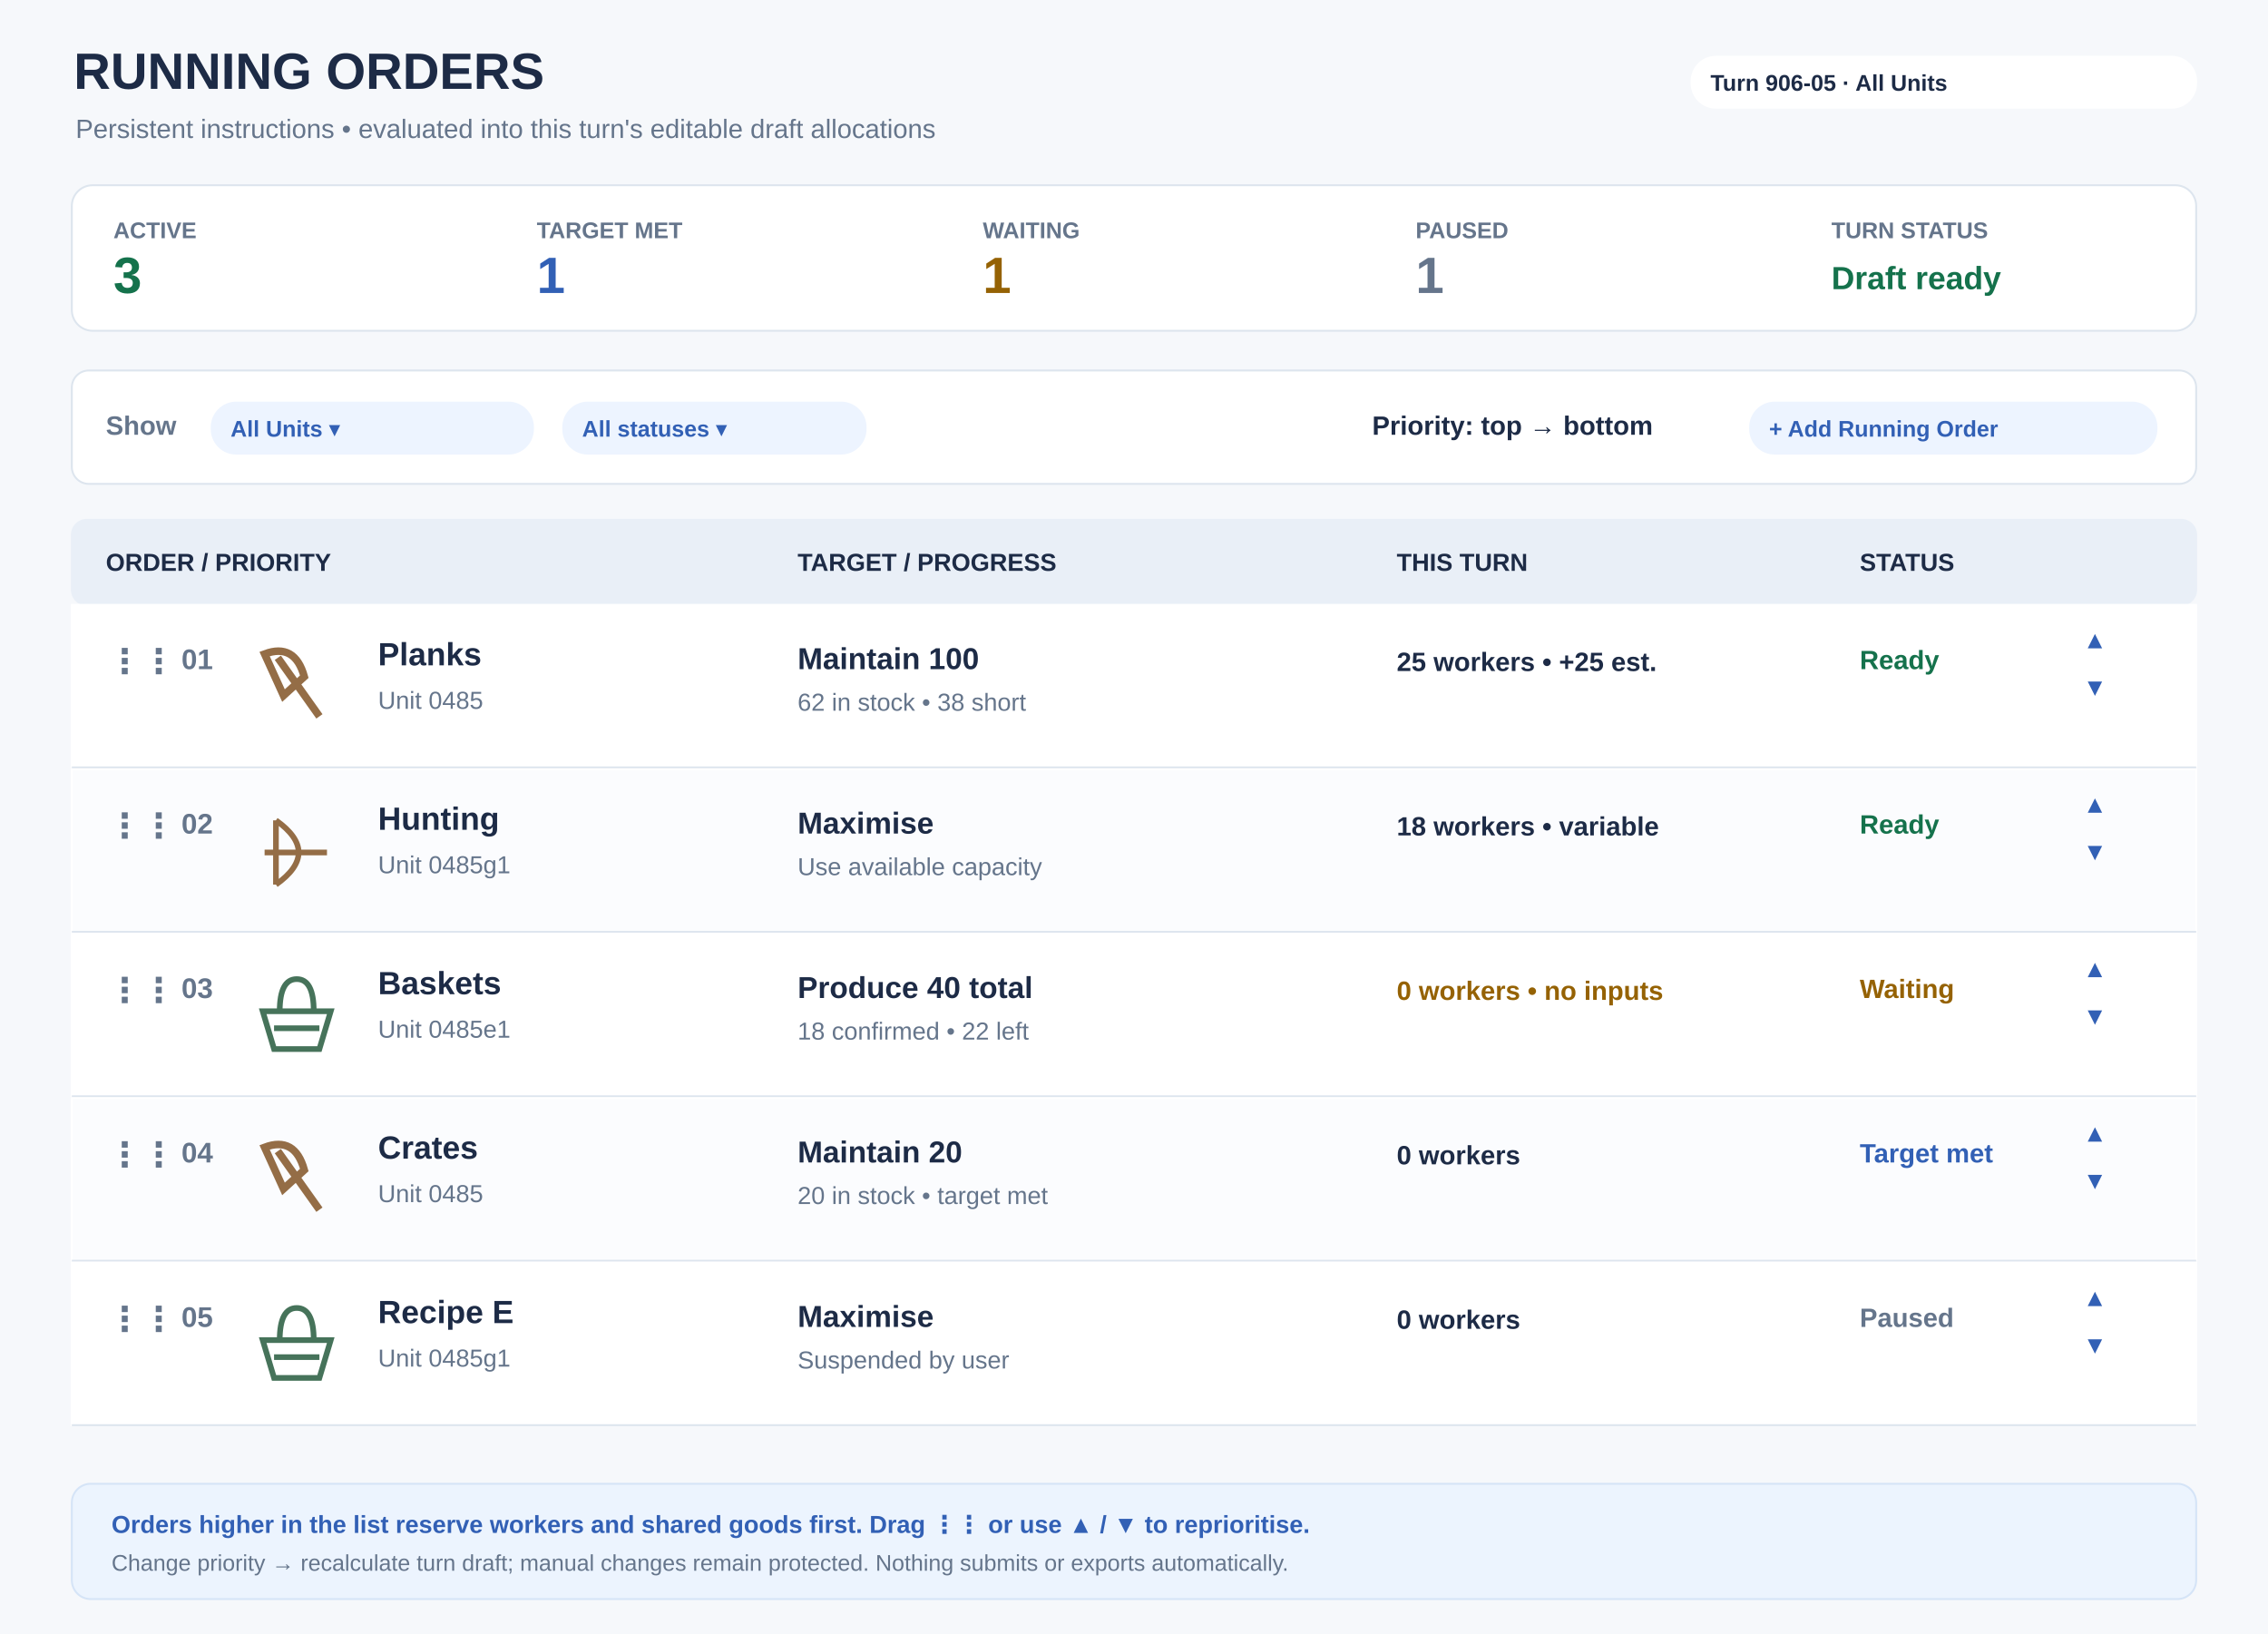
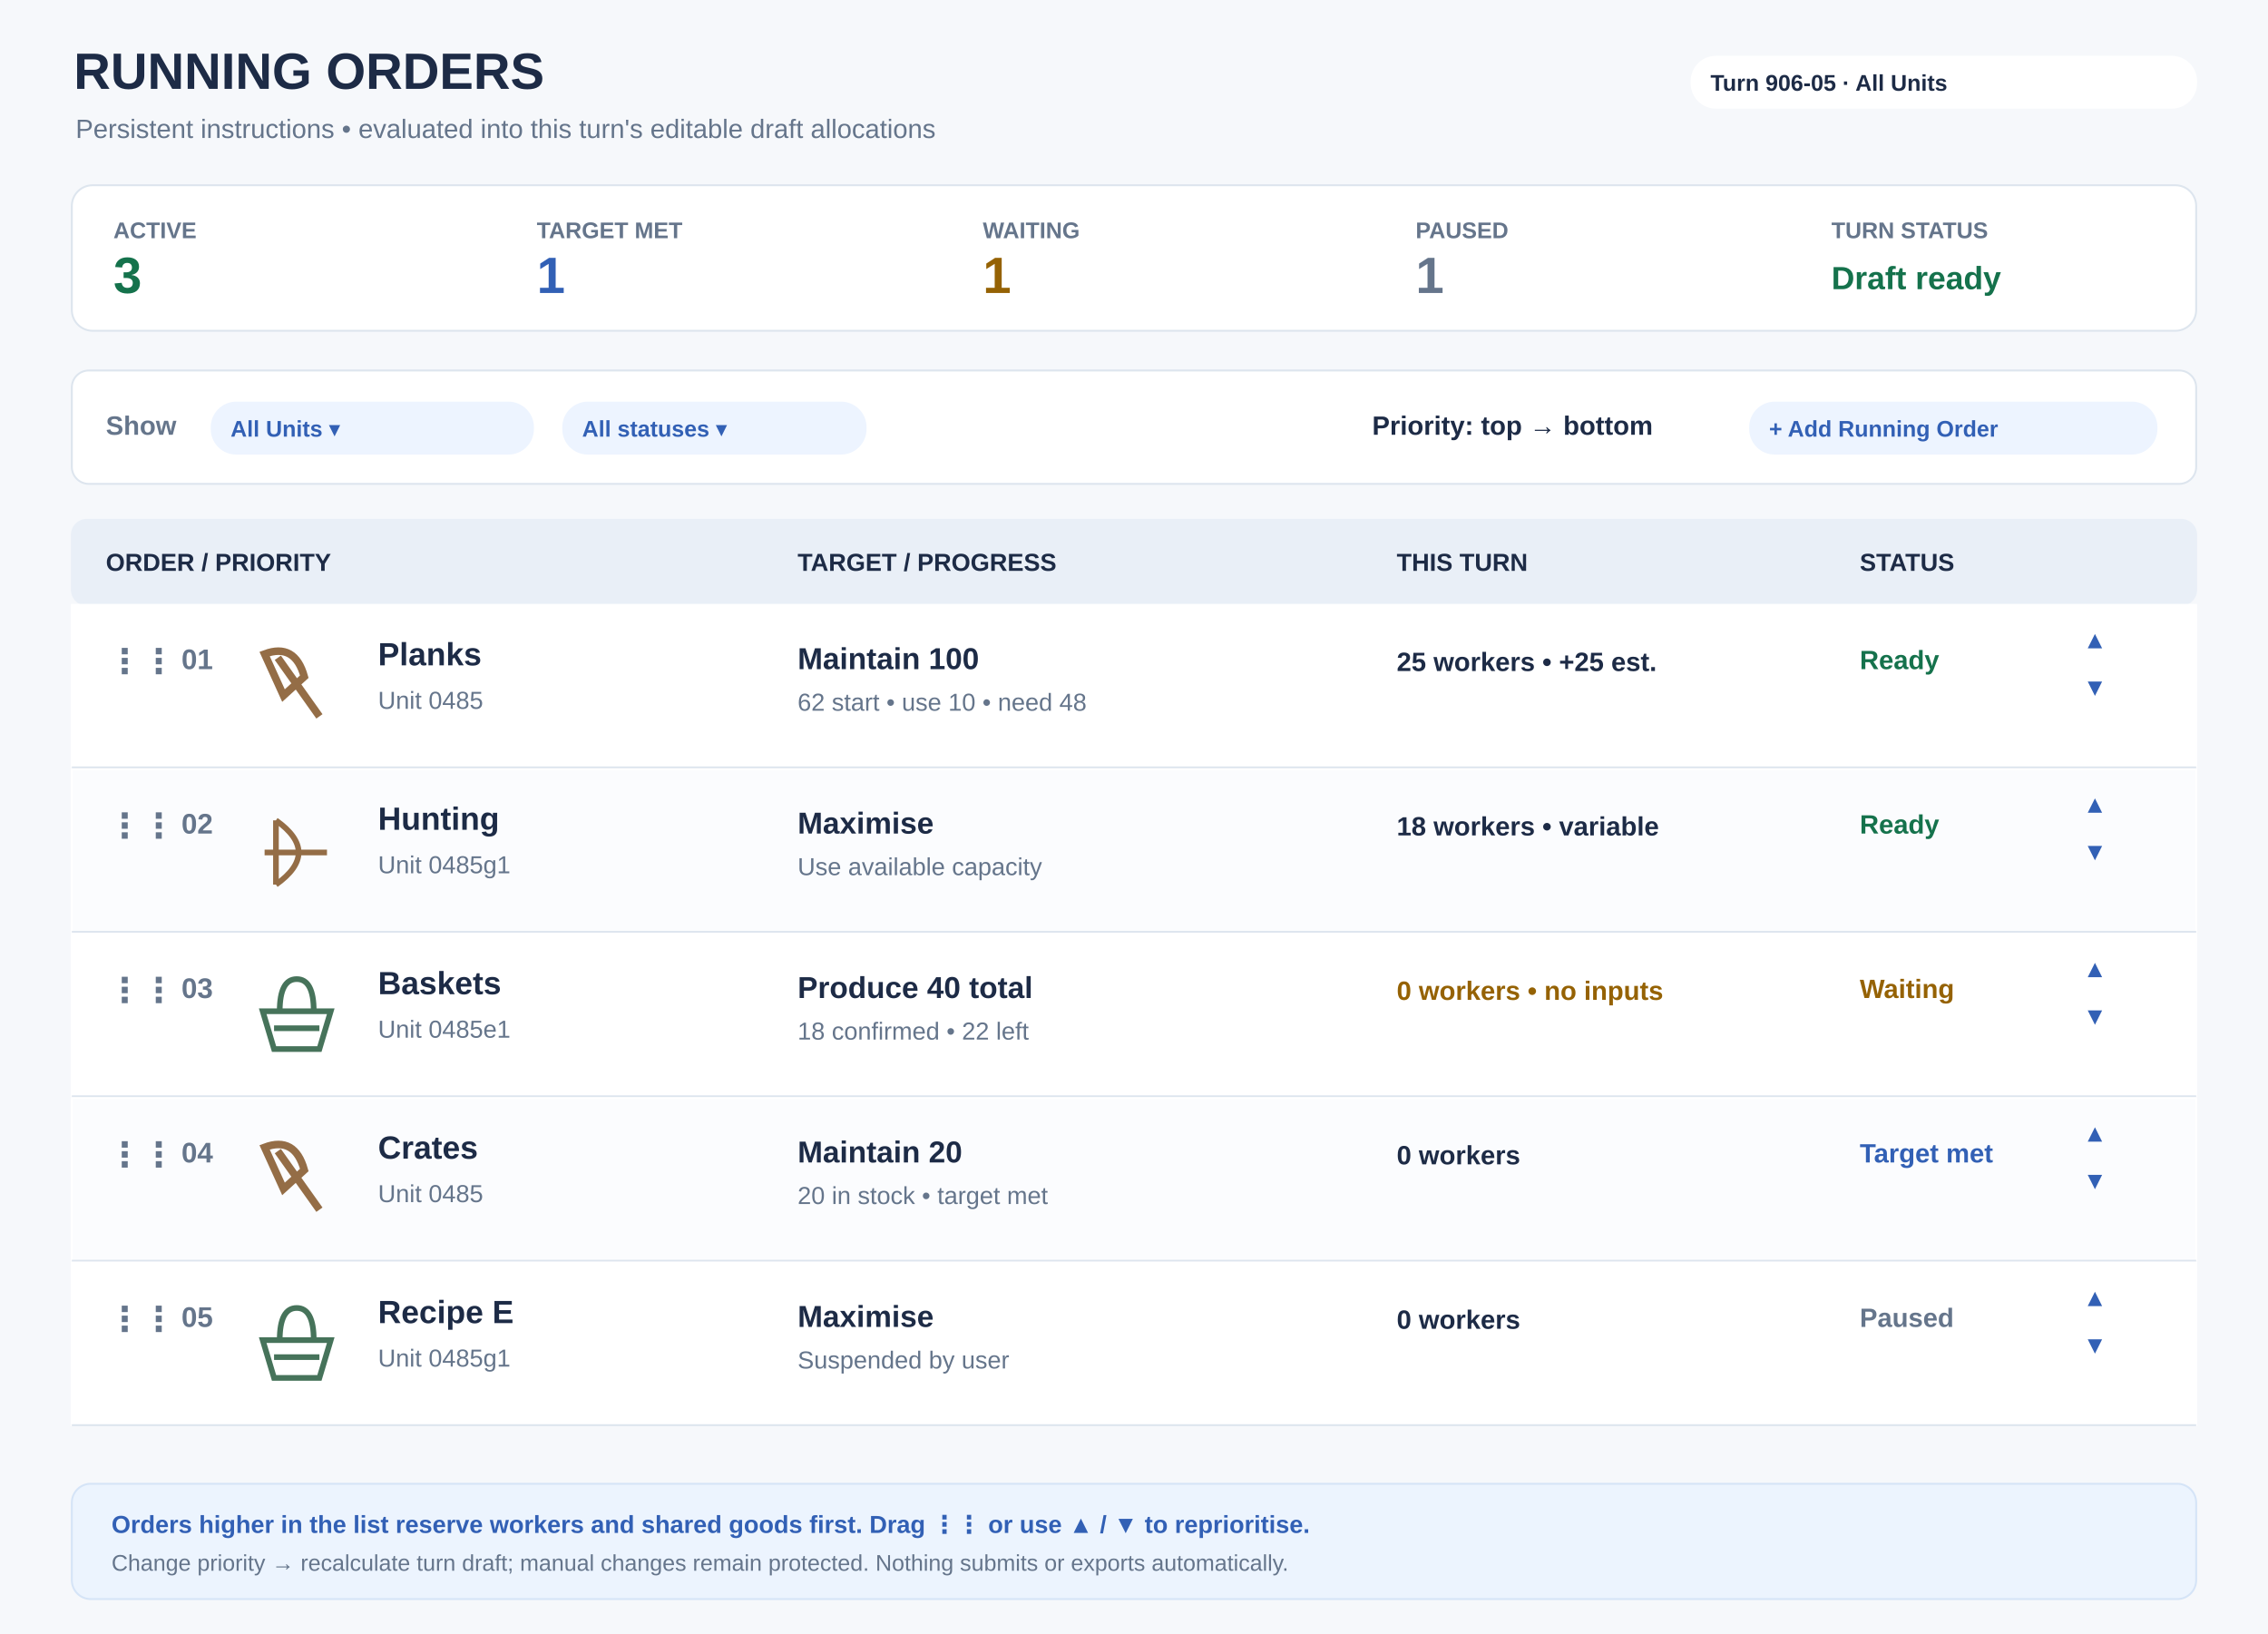
<svg xmlns="http://www.w3.org/2000/svg" width="1200" height="864" viewBox="0 0 1200 864" role="img" aria-labelledby="title description">
  <rect x="0" y="0" width="1200" height="864" rx="0" fill="#f6f8fb" stroke="#f6f8fb" stroke-width="1" />
  <text x="39" y="47" font-size="27" fill="#1d2b46" font-weight="700" text-anchor="start" font-family="Segoe UI,Arial,sans-serif">RUNNING ORDERS</text>
  <text x="40" y="73" font-size="14" fill="#65758b" font-weight="400" text-anchor="start" font-family="Segoe UI,Arial,sans-serif">Persistent instructions • evaluated into this turn's editable draft allocations</text>
  <rect x="895" y="30" width="267" height="27" rx="13" fill="#ffffff" stroke="#ffffff" stroke-width="1" />
  <text x="905" y="48" font-size="12" fill="#1d2b46" font-weight="600" text-anchor="start" font-family="Segoe UI,Arial,sans-serif">Turn 906-05  ·  All Units</text>
  <rect x="38" y="98" width="1124" height="77" rx="11" fill="#ffffff" stroke="#dde5ee" stroke-width="1" />
  <text x="60" y="126" font-size="12" fill="#65758b" font-weight="650" text-anchor="start" font-family="Segoe UI,Arial,sans-serif">ACTIVE</text>
  <text x="60" y="155" font-size="27" fill="#15724c" font-weight="700" text-anchor="start" font-family="Segoe UI,Arial,sans-serif">3</text>
  <text x="284" y="126" font-size="12" fill="#65758b" font-weight="650" text-anchor="start" font-family="Segoe UI,Arial,sans-serif">TARGET MET</text>
  <text x="284" y="155" font-size="27" fill="#3260b5" font-weight="700" text-anchor="start" font-family="Segoe UI,Arial,sans-serif">1</text>
  <text x="520" y="126" font-size="12" fill="#65758b" font-weight="650" text-anchor="start" font-family="Segoe UI,Arial,sans-serif">WAITING</text>
  <text x="520" y="155" font-size="27" fill="#956204" font-weight="700" text-anchor="start" font-family="Segoe UI,Arial,sans-serif">1</text>
  <text x="749" y="126" font-size="12" fill="#65758b" font-weight="650" text-anchor="start" font-family="Segoe UI,Arial,sans-serif">PAUSED</text>
  <text x="749" y="155" font-size="27" fill="#65758b" font-weight="700" text-anchor="start" font-family="Segoe UI,Arial,sans-serif">1</text>
  <text x="969" y="126" font-size="12" fill="#65758b" font-weight="650" text-anchor="start" font-family="Segoe UI,Arial,sans-serif">TURN STATUS</text>
  <text x="969" y="153" font-size="17" fill="#15724c" font-weight="700" text-anchor="start" font-family="Segoe UI,Arial,sans-serif">Draft ready</text>
  <rect x="38" y="196" width="1124" height="60" rx="9" fill="#ffffff" stroke="#dde5ee" stroke-width="1" />
  <text x="56" y="230" font-size="14" fill="#65758b" font-weight="600" text-anchor="start" font-family="Segoe UI,Arial,sans-serif">Show</text>
  <rect x="112" y="213" width="170" height="27" rx="13" fill="#edf4ff" stroke="#edf4ff" stroke-width="1" />
  <text x="122" y="231" font-size="12" fill="#3260b5" font-weight="600" text-anchor="start" font-family="Segoe UI,Arial,sans-serif">All Units  ▾</text>
  <rect x="298" y="213" width="160" height="27" rx="13" fill="#edf4ff" stroke="#edf4ff" stroke-width="1" />
  <text x="308" y="231" font-size="12" fill="#3260b5" font-weight="600" text-anchor="start" font-family="Segoe UI,Arial,sans-serif">All statuses  ▾</text>
  <text x="726" y="230" font-size="14" fill="#1d2b46" font-weight="650" text-anchor="start" font-family="Segoe UI,Arial,sans-serif">Priority: top → bottom</text>
  <rect x="926" y="213" width="215" height="27" rx="13" fill="#edf4ff" stroke="#edf4ff" stroke-width="1" />
  <text x="936" y="231" font-size="12" fill="#3260b5" font-weight="600" text-anchor="start" font-family="Segoe UI,Arial,sans-serif">+  Add Running Order</text>
  <rect x="38" y="275" width="1124" height="45" rx="8" fill="#e9eff7" stroke="#e9eff7" stroke-width="1" />
  <text x="56" y="302" font-size="13" fill="#1d2b46" font-weight="700" text-anchor="start" font-family="Segoe UI,Arial,sans-serif">ORDER / PRIORITY</text>
  <text x="422" y="302" font-size="13" fill="#1d2b46" font-weight="700" text-anchor="start" font-family="Segoe UI,Arial,sans-serif">TARGET / PROGRESS</text>
  <text x="739" y="302" font-size="13" fill="#1d2b46" font-weight="700" text-anchor="start" font-family="Segoe UI,Arial,sans-serif">THIS TURN</text>
  <text x="984" y="302" font-size="13" fill="#1d2b46" font-weight="700" text-anchor="start" font-family="Segoe UI,Arial,sans-serif">STATUS</text>
  <rect x="38" y="320" width="1124" height="86" rx="0" fill="#ffffff" stroke="#ffffff" stroke-width="1" />
  <text x="57" y="356" font-size="18" fill="#65758b" font-weight="700" text-anchor="start" font-family="Segoe UI,Arial,sans-serif">⋮⋮</text>
  <text x="96" y="354" font-size="15" fill="#65758b" font-weight="650" text-anchor="start" font-family="Segoe UI,Arial,sans-serif">01</text>
  <g transform="translate(157,364)">
    <path d="M-10 -16 L12 15 M-17 -18 Q-1 -24 4 -6 L-7 4z" stroke="#946d46" stroke-width="4" fill="none" />
  </g>
  <text x="200" y="352" font-size="17" fill="#1d2b46" font-weight="700" text-anchor="start" font-family="Segoe UI,Arial,sans-serif">Planks</text>
  <text x="200" y="375" font-size="13" fill="#65758b" font-weight="400" text-anchor="start" font-family="Segoe UI,Arial,sans-serif">Unit 0485</text>
  <text x="422" y="354" font-size="16" fill="#1d2b46" font-weight="650" text-anchor="start" font-family="Segoe UI,Arial,sans-serif">Maintain 100</text>
-   <text x="422" y="376" font-size="13" fill="#65758b" font-weight="400" text-anchor="start" font-family="Segoe UI,Arial,sans-serif">62 in stock • 38 short</text>
+   <text x="422" y="376" font-size="13" fill="#65758b" font-weight="400" text-anchor="start" font-family="Segoe UI,Arial,sans-serif">62 start • use 10 • need 48</text>
  <text x="739" y="355" font-size="14" fill="#1d2b46" font-weight="550" text-anchor="start" font-family="Segoe UI,Arial,sans-serif">25 workers • +25 est.</text>
  <text x="984" y="354" font-size="14" fill="#15724c" font-weight="700" text-anchor="start" font-family="Segoe UI,Arial,sans-serif">Ready</text>
  <text x="1102" y="343" font-size="13" fill="#3260b5" font-weight="700" text-anchor="start" font-family="Segoe UI,Arial,sans-serif">▲</text>
  <text x="1102" y="368" font-size="13" fill="#3260b5" font-weight="700" text-anchor="start" font-family="Segoe UI,Arial,sans-serif">▼</text>
  <line x1="38" y1="406" x2="1162" y2="406" stroke="#dde5ee" />
  <rect x="38" y="407" width="1124" height="86" rx="0" fill="#fbfcfe" stroke="#ffffff" stroke-width="1" />
  <text x="57" y="443" font-size="18" fill="#65758b" font-weight="700" text-anchor="start" font-family="Segoe UI,Arial,sans-serif">⋮⋮</text>
  <text x="96" y="441" font-size="15" fill="#65758b" font-weight="650" text-anchor="start" font-family="Segoe UI,Arial,sans-serif">02</text>
  <g transform="translate(157,451)">
    <path d="M-11 -17 Q13 0 -11 17 M-11 -17 V17 M-17 0 H16" stroke="#946d46" stroke-width="3" fill="none" />
  </g>
  <text x="200" y="439" font-size="17" fill="#1d2b46" font-weight="700" text-anchor="start" font-family="Segoe UI,Arial,sans-serif">Hunting</text>
  <text x="200" y="462" font-size="13" fill="#65758b" font-weight="400" text-anchor="start" font-family="Segoe UI,Arial,sans-serif">Unit 0485g1</text>
  <text x="422" y="441" font-size="16" fill="#1d2b46" font-weight="650" text-anchor="start" font-family="Segoe UI,Arial,sans-serif">Maximise</text>
  <text x="422" y="463" font-size="13" fill="#65758b" font-weight="400" text-anchor="start" font-family="Segoe UI,Arial,sans-serif">Use available capacity</text>
  <text x="739" y="442" font-size="14" fill="#1d2b46" font-weight="550" text-anchor="start" font-family="Segoe UI,Arial,sans-serif">18 workers • variable</text>
  <text x="984" y="441" font-size="14" fill="#15724c" font-weight="700" text-anchor="start" font-family="Segoe UI,Arial,sans-serif">Ready</text>
  <text x="1102" y="430" font-size="13" fill="#3260b5" font-weight="700" text-anchor="start" font-family="Segoe UI,Arial,sans-serif">▲</text>
  <text x="1102" y="455" font-size="13" fill="#3260b5" font-weight="700" text-anchor="start" font-family="Segoe UI,Arial,sans-serif">▼</text>
  <line x1="38" y1="493" x2="1162" y2="493" stroke="#dde5ee" />
  <rect x="38" y="494" width="1124" height="86" rx="0" fill="#ffffff" stroke="#ffffff" stroke-width="1" />
  <text x="57" y="530" font-size="18" fill="#65758b" font-weight="700" text-anchor="start" font-family="Segoe UI,Arial,sans-serif">⋮⋮</text>
  <text x="96" y="528" font-size="15" fill="#65758b" font-weight="650" text-anchor="start" font-family="Segoe UI,Arial,sans-serif">03</text>
  <g transform="translate(157,538)">
    <path d="M-18 -3 H18 L12 17 H-12z M-9 -3 Q-9 -20 0 -20 Q9 -20 9 -3 M-12 6 H12" stroke="#46735a" stroke-width="3" fill="none" />
  </g>
  <text x="200" y="526" font-size="17" fill="#1d2b46" font-weight="700" text-anchor="start" font-family="Segoe UI,Arial,sans-serif">Baskets</text>
  <text x="200" y="549" font-size="13" fill="#65758b" font-weight="400" text-anchor="start" font-family="Segoe UI,Arial,sans-serif">Unit 0485e1</text>
  <text x="422" y="528" font-size="16" fill="#1d2b46" font-weight="650" text-anchor="start" font-family="Segoe UI,Arial,sans-serif">Produce 40 total</text>
  <text x="422" y="550" font-size="13" fill="#65758b" font-weight="400" text-anchor="start" font-family="Segoe UI,Arial,sans-serif">18 confirmed • 22 left</text>
  <text x="739" y="529" font-size="14" fill="#956204" font-weight="550" text-anchor="start" font-family="Segoe UI,Arial,sans-serif">0 workers • no inputs</text>
  <text x="984" y="528" font-size="14" fill="#956204" font-weight="700" text-anchor="start" font-family="Segoe UI,Arial,sans-serif">Waiting</text>
  <text x="1102" y="517" font-size="13" fill="#3260b5" font-weight="700" text-anchor="start" font-family="Segoe UI,Arial,sans-serif">▲</text>
  <text x="1102" y="542" font-size="13" fill="#3260b5" font-weight="700" text-anchor="start" font-family="Segoe UI,Arial,sans-serif">▼</text>
  <line x1="38" y1="580" x2="1162" y2="580" stroke="#dde5ee" />
  <rect x="38" y="581" width="1124" height="86" rx="0" fill="#fbfcfe" stroke="#ffffff" stroke-width="1" />
  <text x="57" y="617" font-size="18" fill="#65758b" font-weight="700" text-anchor="start" font-family="Segoe UI,Arial,sans-serif">⋮⋮</text>
  <text x="96" y="615" font-size="15" fill="#65758b" font-weight="650" text-anchor="start" font-family="Segoe UI,Arial,sans-serif">04</text>
  <g transform="translate(157,625)">
    <path d="M-10 -16 L12 15 M-17 -18 Q-1 -24 4 -6 L-7 4z" stroke="#946d46" stroke-width="4" fill="none" />
  </g>
  <text x="200" y="613" font-size="17" fill="#1d2b46" font-weight="700" text-anchor="start" font-family="Segoe UI,Arial,sans-serif">Crates</text>
  <text x="200" y="636" font-size="13" fill="#65758b" font-weight="400" text-anchor="start" font-family="Segoe UI,Arial,sans-serif">Unit 0485</text>
  <text x="422" y="615" font-size="16" fill="#1d2b46" font-weight="650" text-anchor="start" font-family="Segoe UI,Arial,sans-serif">Maintain 20</text>
  <text x="422" y="637" font-size="13" fill="#65758b" font-weight="400" text-anchor="start" font-family="Segoe UI,Arial,sans-serif">20 in stock • target met</text>
  <text x="739" y="616" font-size="14" fill="#1d2b46" font-weight="550" text-anchor="start" font-family="Segoe UI,Arial,sans-serif">0 workers</text>
  <text x="984" y="615" font-size="14" fill="#3260b5" font-weight="700" text-anchor="start" font-family="Segoe UI,Arial,sans-serif">Target met</text>
  <text x="1102" y="604" font-size="13" fill="#3260b5" font-weight="700" text-anchor="start" font-family="Segoe UI,Arial,sans-serif">▲</text>
  <text x="1102" y="629" font-size="13" fill="#3260b5" font-weight="700" text-anchor="start" font-family="Segoe UI,Arial,sans-serif">▼</text>
  <line x1="38" y1="667" x2="1162" y2="667" stroke="#dde5ee" />
  <rect x="38" y="668" width="1124" height="86" rx="0" fill="#ffffff" stroke="#ffffff" stroke-width="1" />
  <text x="57" y="704" font-size="18" fill="#65758b" font-weight="700" text-anchor="start" font-family="Segoe UI,Arial,sans-serif">⋮⋮</text>
  <text x="96" y="702" font-size="15" fill="#65758b" font-weight="650" text-anchor="start" font-family="Segoe UI,Arial,sans-serif">05</text>
  <g transform="translate(157,712)">
    <path d="M-18 -3 H18 L12 17 H-12z M-9 -3 Q-9 -20 0 -20 Q9 -20 9 -3 M-12 6 H12" stroke="#46735a" stroke-width="3" fill="none" />
  </g>
  <text x="200" y="700" font-size="17" fill="#1d2b46" font-weight="700" text-anchor="start" font-family="Segoe UI,Arial,sans-serif">Recipe E</text>
  <text x="200" y="723" font-size="13" fill="#65758b" font-weight="400" text-anchor="start" font-family="Segoe UI,Arial,sans-serif">Unit 0485g1</text>
  <text x="422" y="702" font-size="16" fill="#1d2b46" font-weight="650" text-anchor="start" font-family="Segoe UI,Arial,sans-serif">Maximise</text>
  <text x="422" y="724" font-size="13" fill="#65758b" font-weight="400" text-anchor="start" font-family="Segoe UI,Arial,sans-serif">Suspended by user</text>
  <text x="739" y="703" font-size="14" fill="#1d2b46" font-weight="550" text-anchor="start" font-family="Segoe UI,Arial,sans-serif">0 workers</text>
  <text x="984" y="702" font-size="14" fill="#65758b" font-weight="700" text-anchor="start" font-family="Segoe UI,Arial,sans-serif">Paused</text>
  <text x="1102" y="691" font-size="13" fill="#3260b5" font-weight="700" text-anchor="start" font-family="Segoe UI,Arial,sans-serif">▲</text>
  <text x="1102" y="716" font-size="13" fill="#3260b5" font-weight="700" text-anchor="start" font-family="Segoe UI,Arial,sans-serif">▼</text>
  <line x1="38" y1="754" x2="1162" y2="754" stroke="#dde5ee" />
  <rect x="38" y="785" width="1124" height="61" rx="10" fill="#ecf4fe" stroke="#d5e4f7" stroke-width="1" />
  <text x="59" y="811" font-size="13" fill="#3260b5" font-weight="650" text-anchor="start" font-family="Segoe UI,Arial,sans-serif">Orders higher in the list reserve workers and shared goods first. Drag ⋮⋮ or use ▲ / ▼ to reprioritise.</text>
  <text x="59" y="831" font-size="12" fill="#65758b" font-weight="400" text-anchor="start" font-family="Segoe UI,Arial,sans-serif">Change priority → recalculate turn draft; manual changes remain protected. Nothing submits or exports automatically.</text>
</svg>
